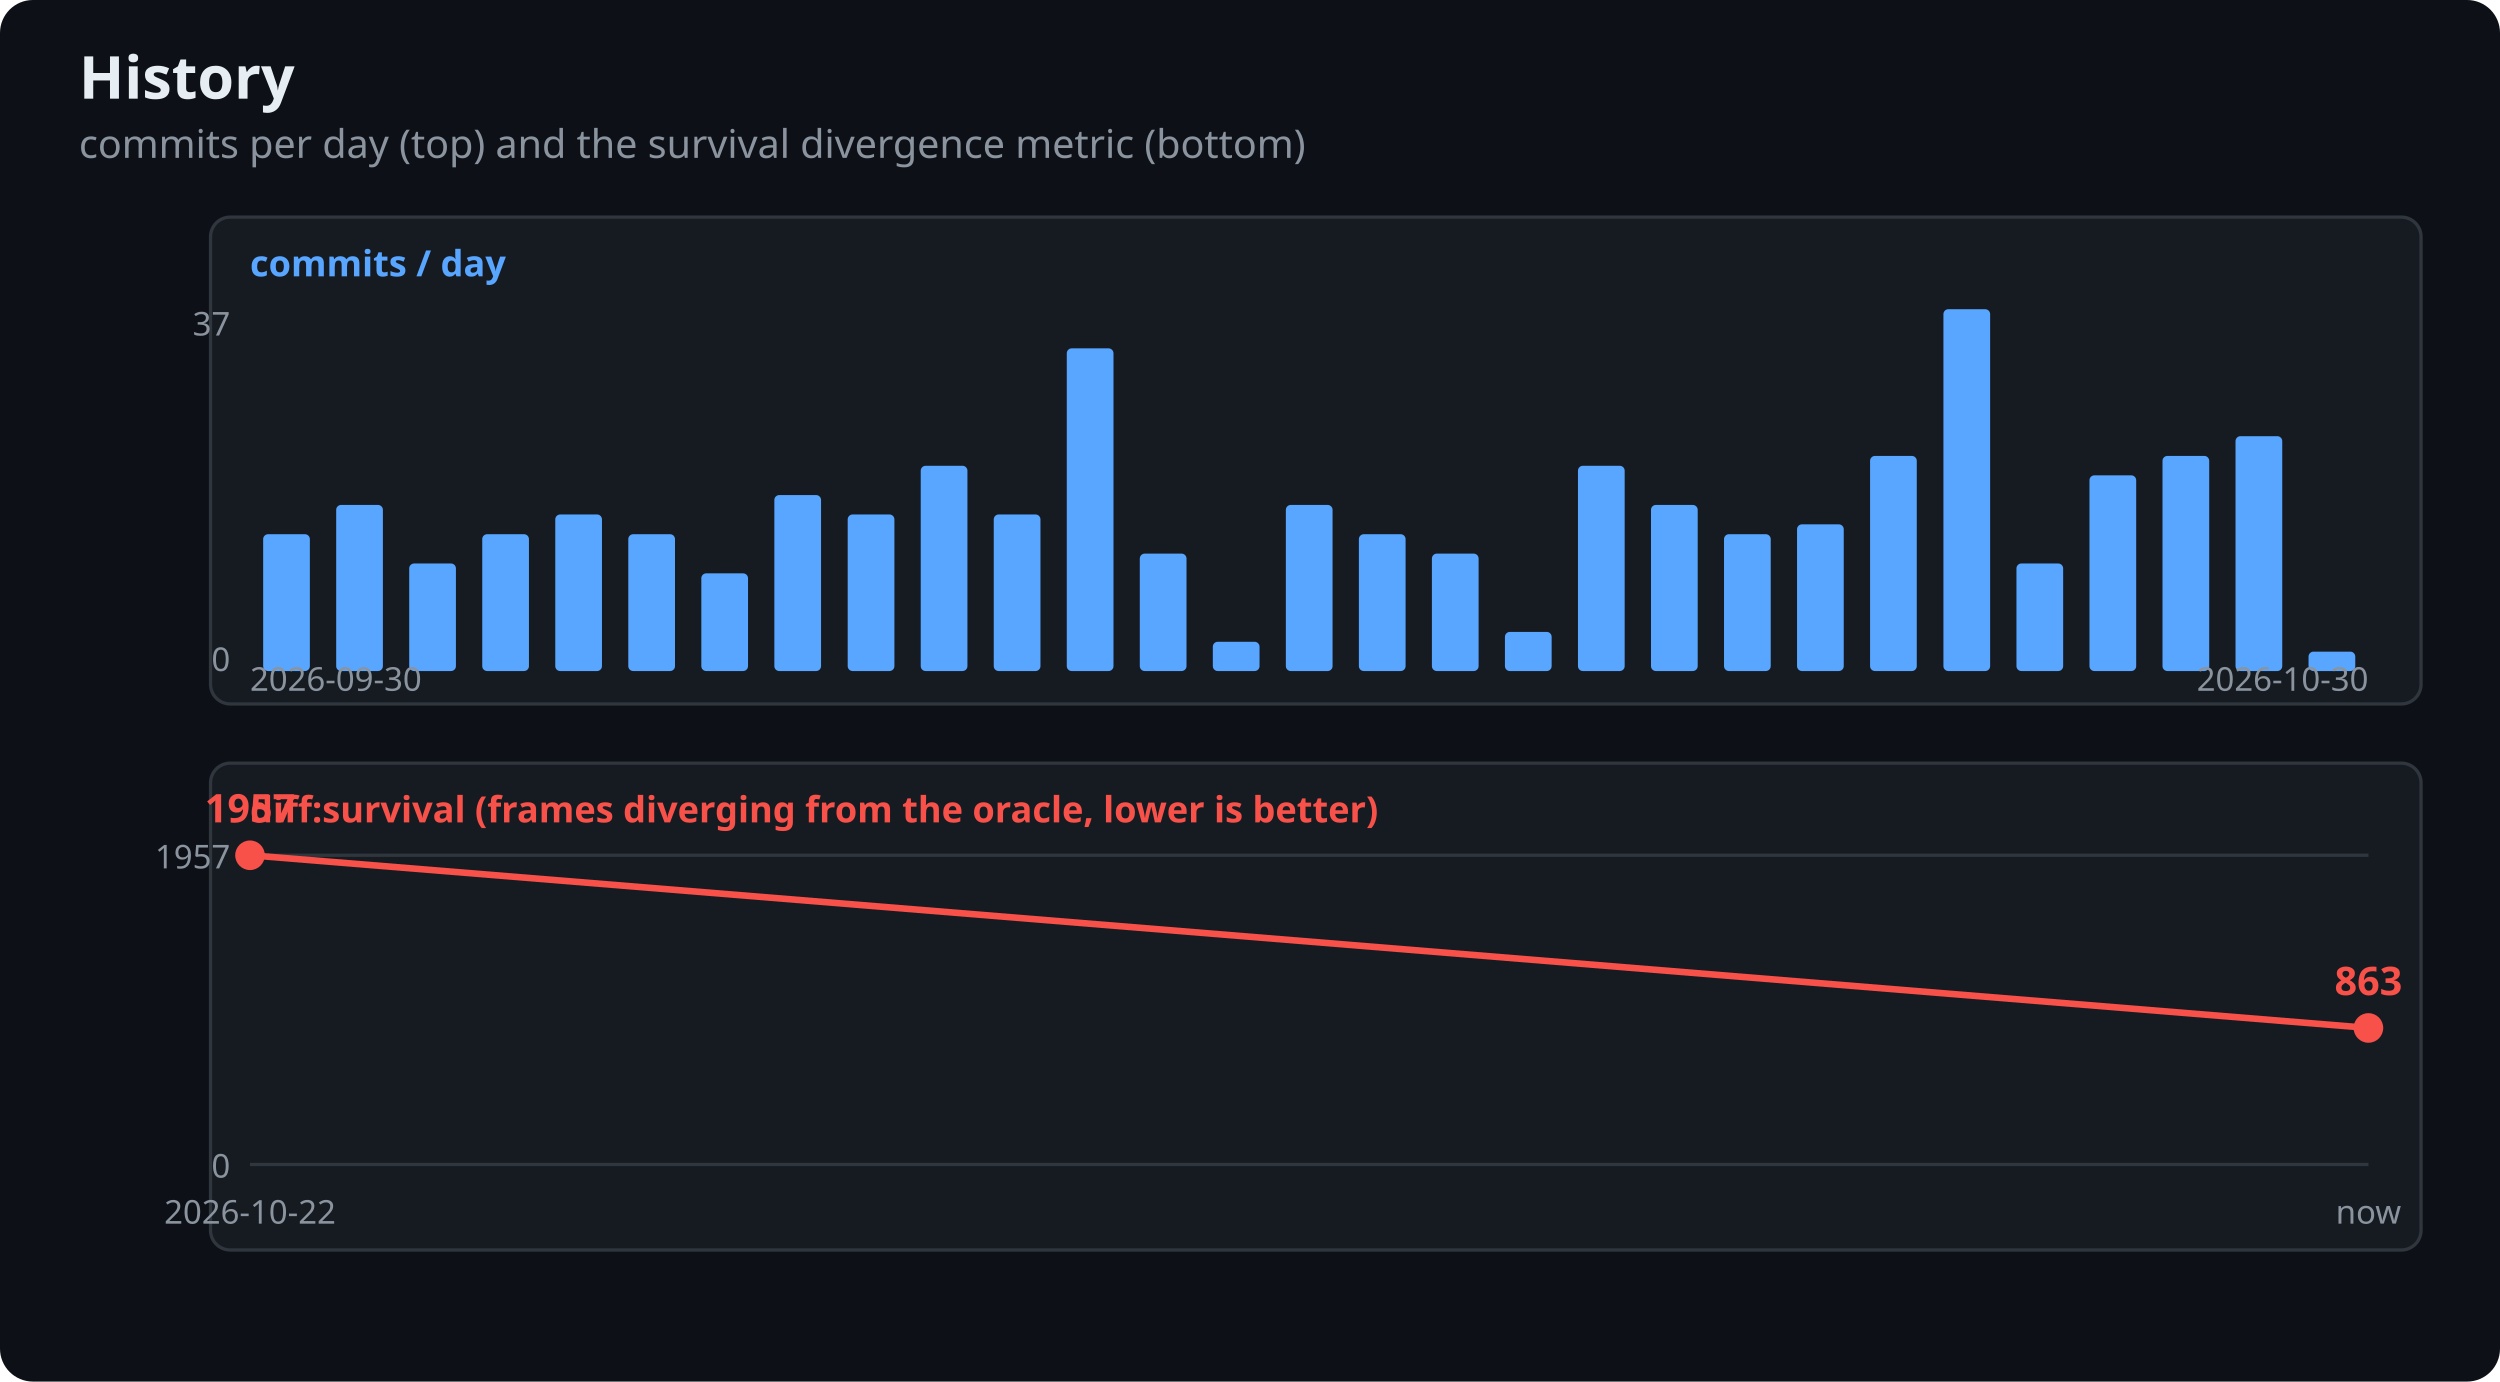
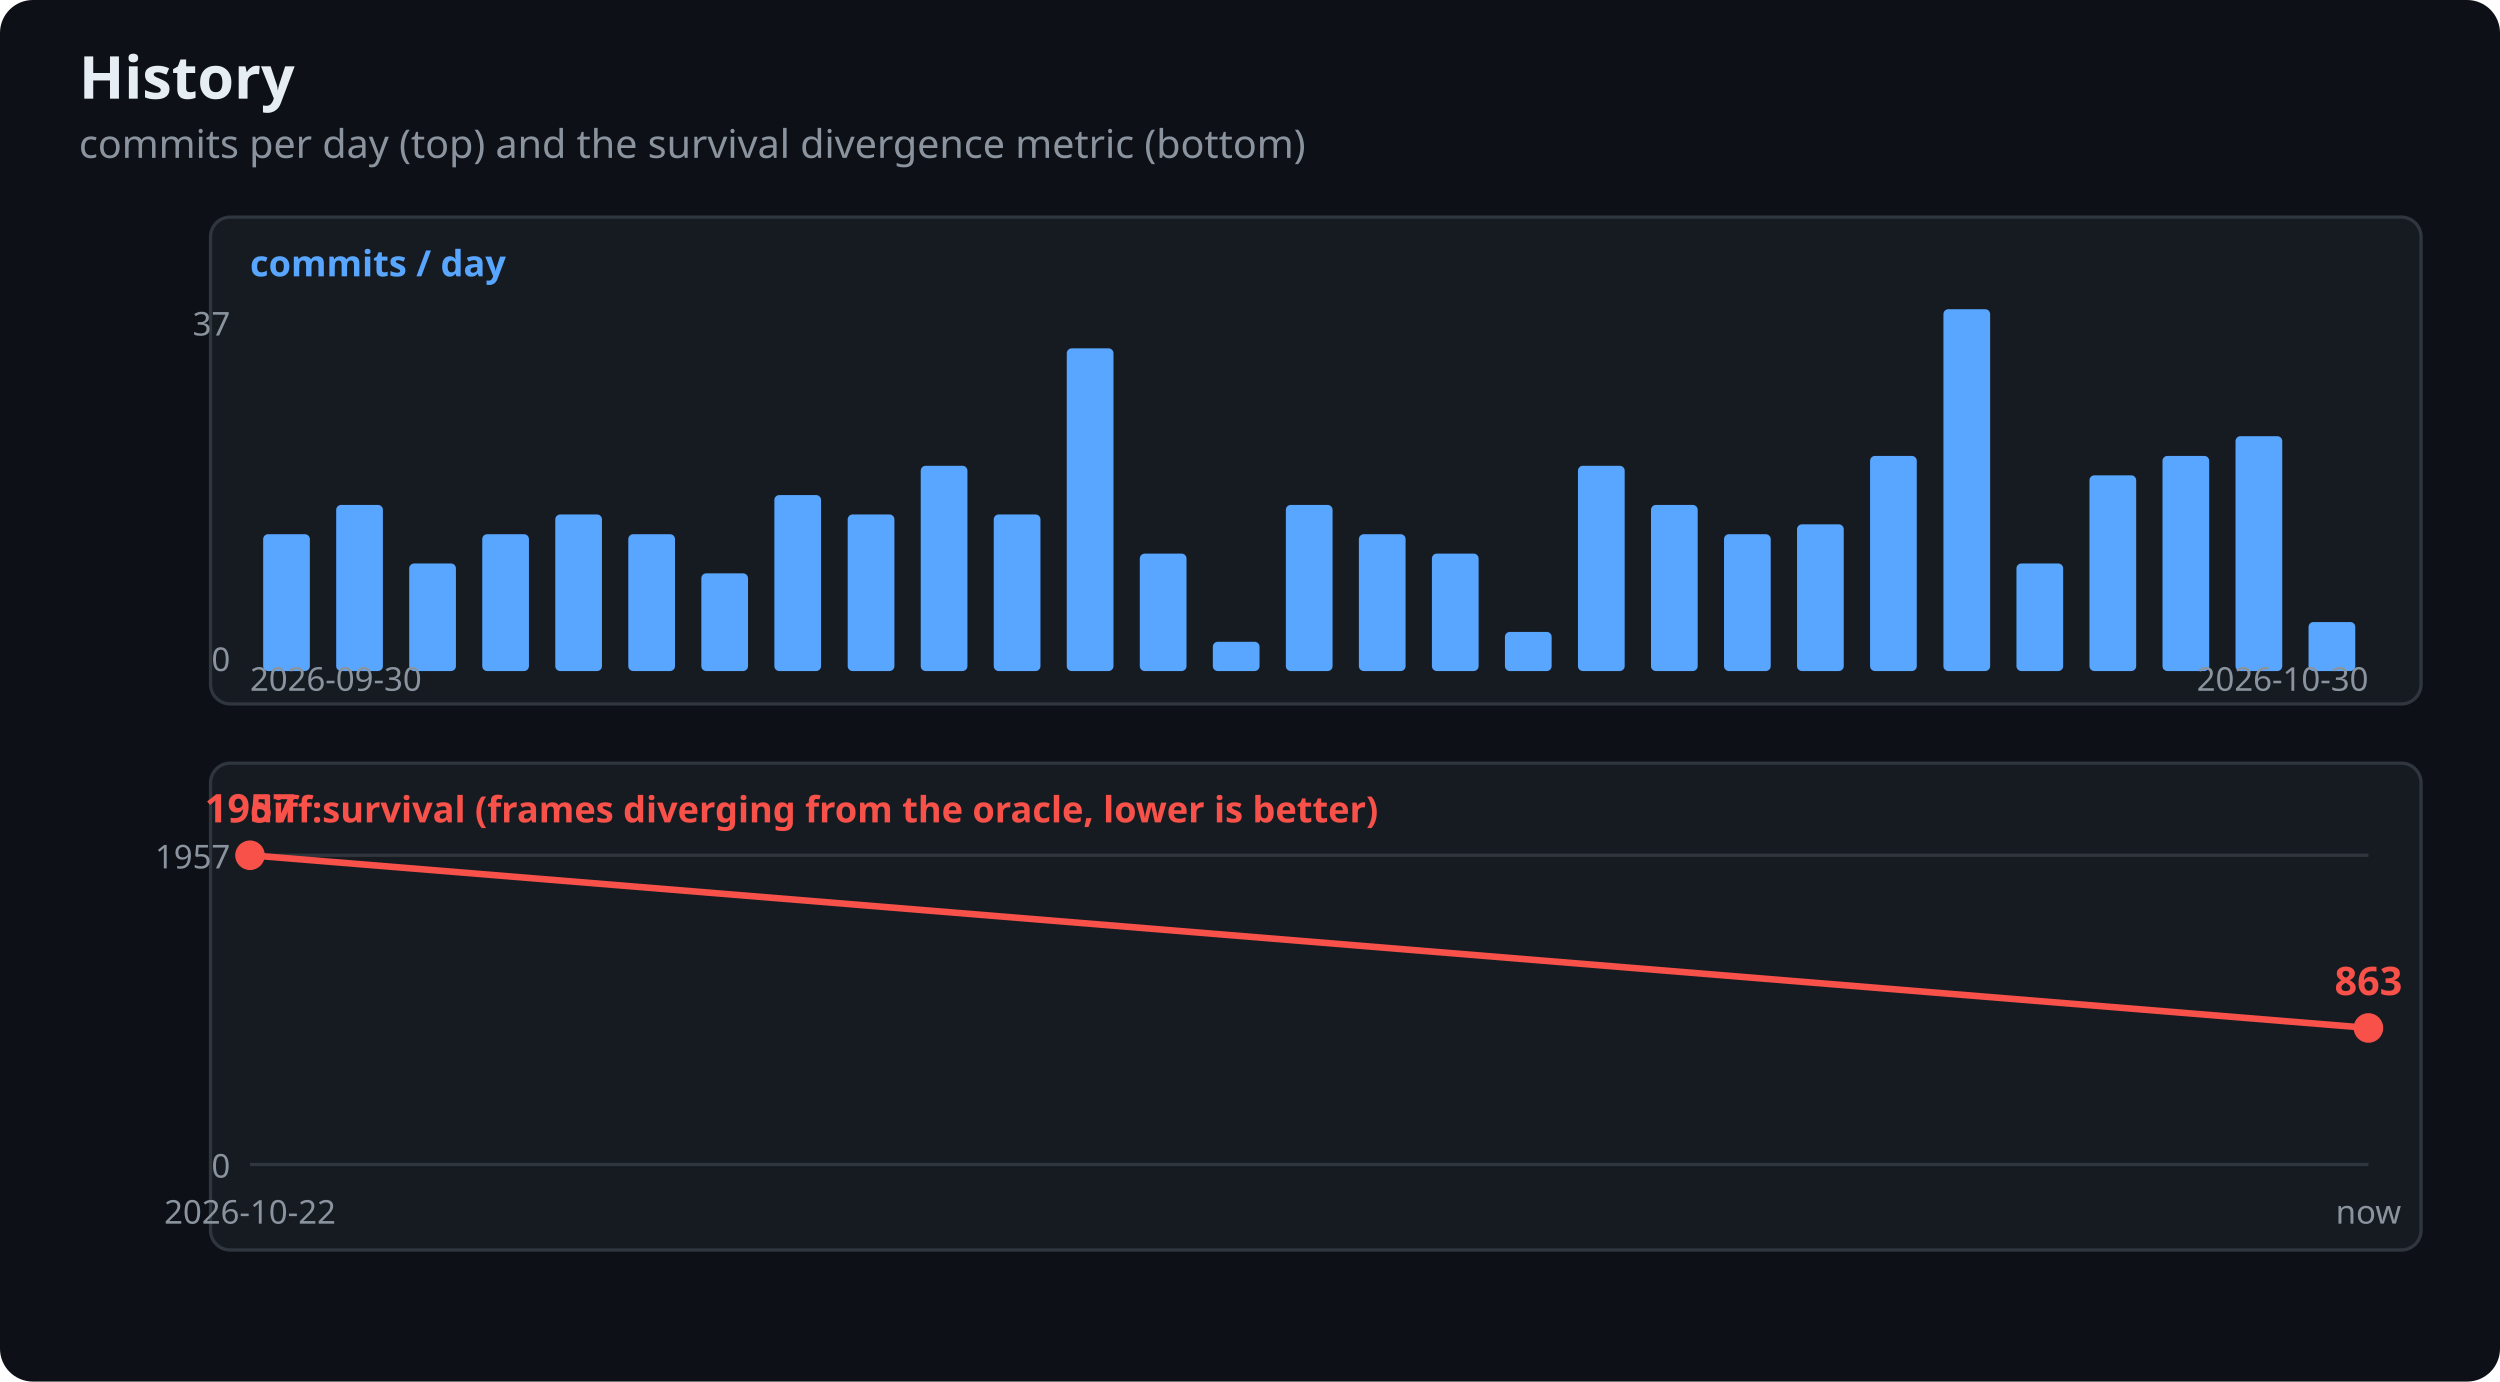
<svg xmlns="http://www.w3.org/2000/svg" width="760" height="420" viewBox="0 0 760 420" font-family="Segoe UI,Ubuntu,sans-serif">
  <rect width="760" height="420" rx="10" fill="#0d1117" />
  <text x="24" y="30" fill="#e6edf3" font-size="18" font-weight="600">History</text>
  <text x="24" y="48" fill="#8b949e" font-size="12">commits per day (top) and the survival divergence metric (bottom)</text>
  <rect x="64" y="66" width="672" height="148" fill="#161b22" stroke="#30363d" rx="6" />
  <text x="76" y="84" fill="#58a6ff" font-size="11" font-weight="600">commits / day</text>
  <rect x="80.0" y="162.4" width="14.2" height="41.6" fill="#58a6ff" rx="1.5" />
  <rect x="102.2" y="153.5" width="14.2" height="50.5" fill="#58a6ff" rx="1.5" />
  <rect x="124.4" y="171.3" width="14.2" height="32.7" fill="#58a6ff" rx="1.5" />
  <rect x="146.6" y="162.4" width="14.2" height="41.6" fill="#58a6ff" rx="1.5" />
  <rect x="168.8" y="156.4" width="14.2" height="47.6" fill="#58a6ff" rx="1.5" />
  <rect x="191.0" y="162.4" width="14.2" height="41.6" fill="#58a6ff" rx="1.5" />
  <rect x="213.2" y="174.3" width="14.2" height="29.7" fill="#58a6ff" rx="1.5" />
  <rect x="235.4" y="150.5" width="14.2" height="53.5" fill="#58a6ff" rx="1.5" />
  <rect x="257.7" y="156.4" width="14.2" height="47.6" fill="#58a6ff" rx="1.5" />
  <rect x="279.9" y="141.6" width="14.2" height="62.4" fill="#58a6ff" rx="1.5" />
  <rect x="302.1" y="156.4" width="14.2" height="47.6" fill="#58a6ff" rx="1.5" />
  <rect x="324.3" y="105.9" width="14.2" height="98.1" fill="#58a6ff" rx="1.5" />
  <rect x="346.5" y="168.3" width="14.2" height="35.7" fill="#58a6ff" rx="1.5" />
  <rect x="368.7" y="195.1" width="14.2" height="8.9" fill="#58a6ff" rx="1.5" />
  <rect x="390.9" y="153.5" width="14.2" height="50.5" fill="#58a6ff" rx="1.5" />
  <rect x="413.1" y="162.4" width="14.2" height="41.6" fill="#58a6ff" rx="1.5" />
  <rect x="435.3" y="168.3" width="14.2" height="35.7" fill="#58a6ff" rx="1.5" />
  <rect x="457.5" y="192.1" width="14.2" height="11.9" fill="#58a6ff" rx="1.5" />
  <rect x="479.7" y="141.6" width="14.2" height="62.4" fill="#58a6ff" rx="1.5" />
  <rect x="501.9" y="153.5" width="14.2" height="50.5" fill="#58a6ff" rx="1.5" />
  <rect x="524.1" y="162.4" width="14.2" height="41.6" fill="#58a6ff" rx="1.5" />
  <rect x="546.3" y="159.4" width="14.2" height="44.6" fill="#58a6ff" rx="1.5" />
  <rect x="568.5" y="138.6" width="14.2" height="65.4" fill="#58a6ff" rx="1.5" />
  <rect x="590.8" y="94.0" width="14.2" height="110.0" fill="#58a6ff" rx="1.5" />
  <rect x="613.0" y="171.3" width="14.2" height="32.7" fill="#58a6ff" rx="1.5" />
  <rect x="635.2" y="144.5" width="14.2" height="59.5" fill="#58a6ff" rx="1.5" />
  <rect x="657.4" y="138.6" width="14.2" height="65.4" fill="#58a6ff" rx="1.5" />
  <rect x="679.6" y="132.6" width="14.2" height="71.4" fill="#58a6ff" rx="1.5" />
-   <rect x="701.8" y="198.1" width="14.2" height="5.9" fill="#58a6ff" rx="1.5" />
+   <rect x="701.8" y="189.1" width="14.2" height="14.9" fill="#58a6ff" rx="1.5" />
  <text x="70" y="102" fill="#8b949e" font-size="10" text-anchor="end">37</text>
  <text x="70" y="204" fill="#8b949e" font-size="10" text-anchor="end">0</text>
  <text x="76" y="210" fill="#8b949e" font-size="10">2026-09-30</text>
  <text x="720" y="210" fill="#8b949e" font-size="10" text-anchor="end">2026-10-30</text>
  <rect x="64" y="232" width="672" height="148" fill="#161b22" stroke="#30363d" rx="6" />
  <text x="76" y="250" fill="#f85149" font-size="11" font-weight="600">diff:survival (frames diverging from the oracle, lower is better)</text>
  <line x1="76" y1="354.0" x2="720" y2="354.0" stroke="#30363d" stroke-width="1" />
  <text x="70" y="358.0" fill="#8b949e" font-size="10" text-anchor="end">0</text>
  <line x1="76" y1="260.0" x2="720" y2="260.0" stroke="#30363d" stroke-width="1" />
  <text x="70" y="264.0" fill="#8b949e" font-size="10" text-anchor="end">1957</text>
  <circle cx="76.0" cy="260.0" r="4.5" fill="#f85149" />
  <text x="76.0" y="250.0" fill="#f85149" font-size="12" font-weight="600" text-anchor="middle">1957</text>
  <text x="76.0" y="372" fill="#8b949e" font-size="10" text-anchor="middle">2026-10-22</text>
  <circle cx="720.0" cy="312.5" r="4.5" fill="#f85149" />
  <text x="720.0" y="302.5" fill="#f85149" font-size="12" font-weight="600" text-anchor="middle">863</text>
  <text x="720.0" y="372" fill="#8b949e" font-size="10" text-anchor="middle">now</text>
  <polyline points="76.0,260.0 720.0,312.5" fill="none" stroke="#f85149" stroke-width="2" />
</svg>
